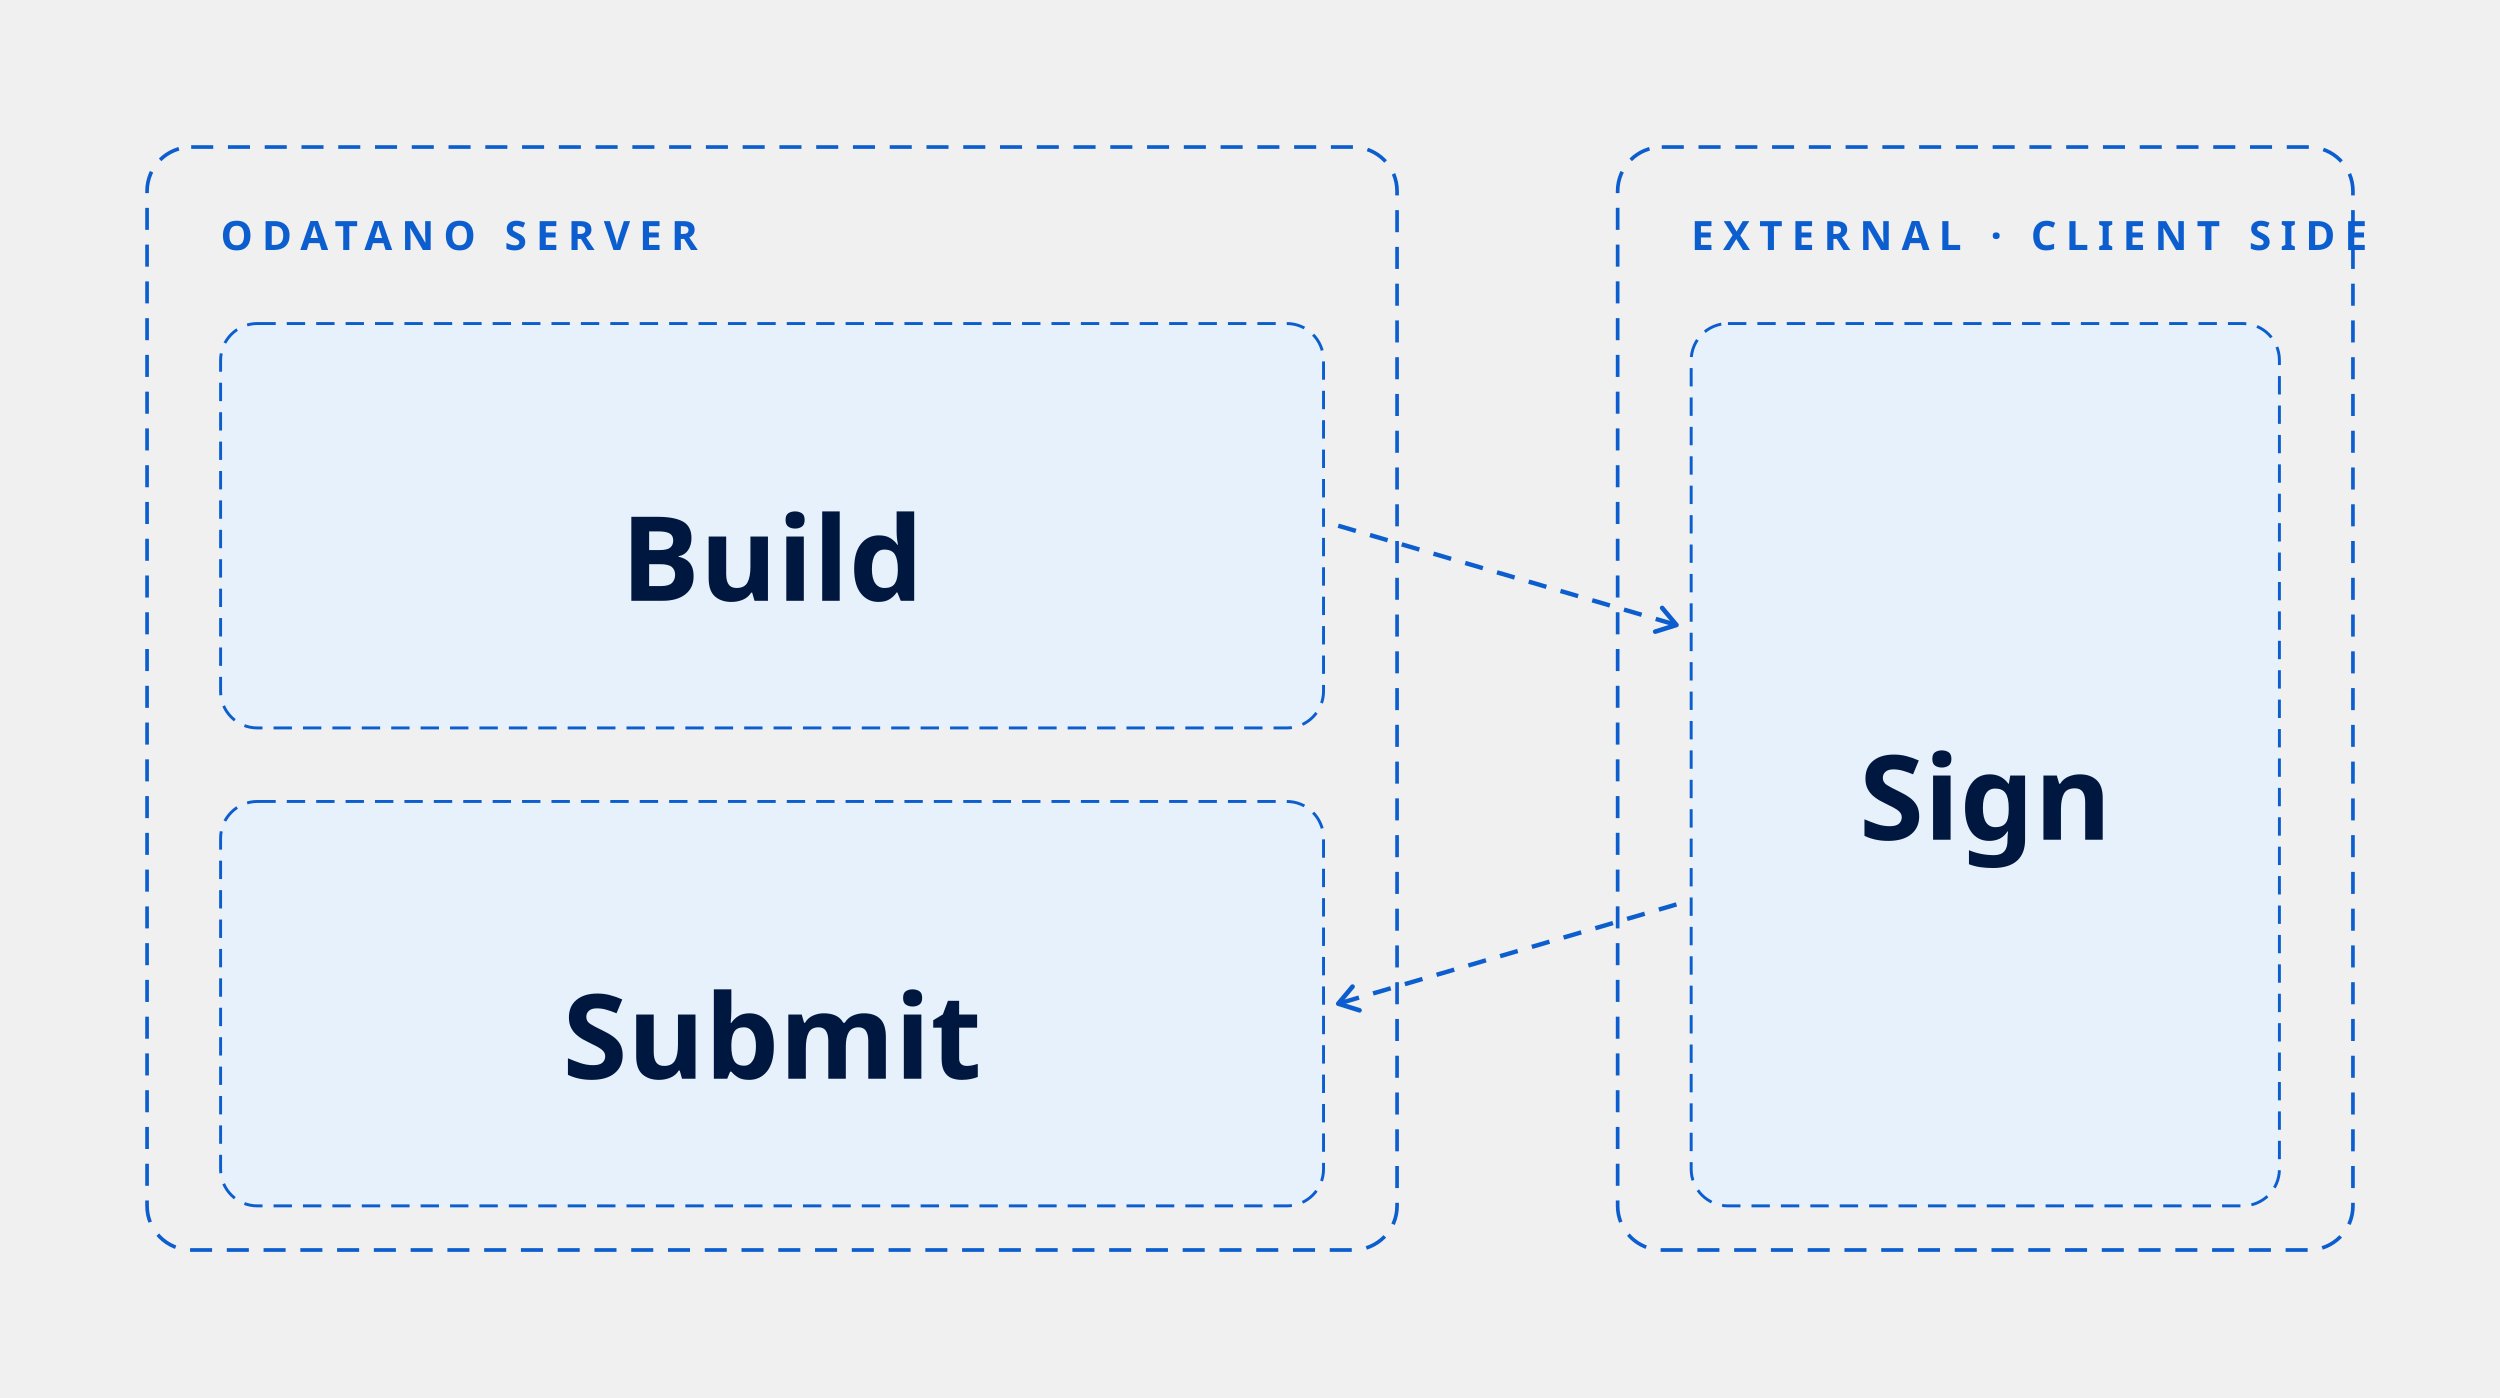
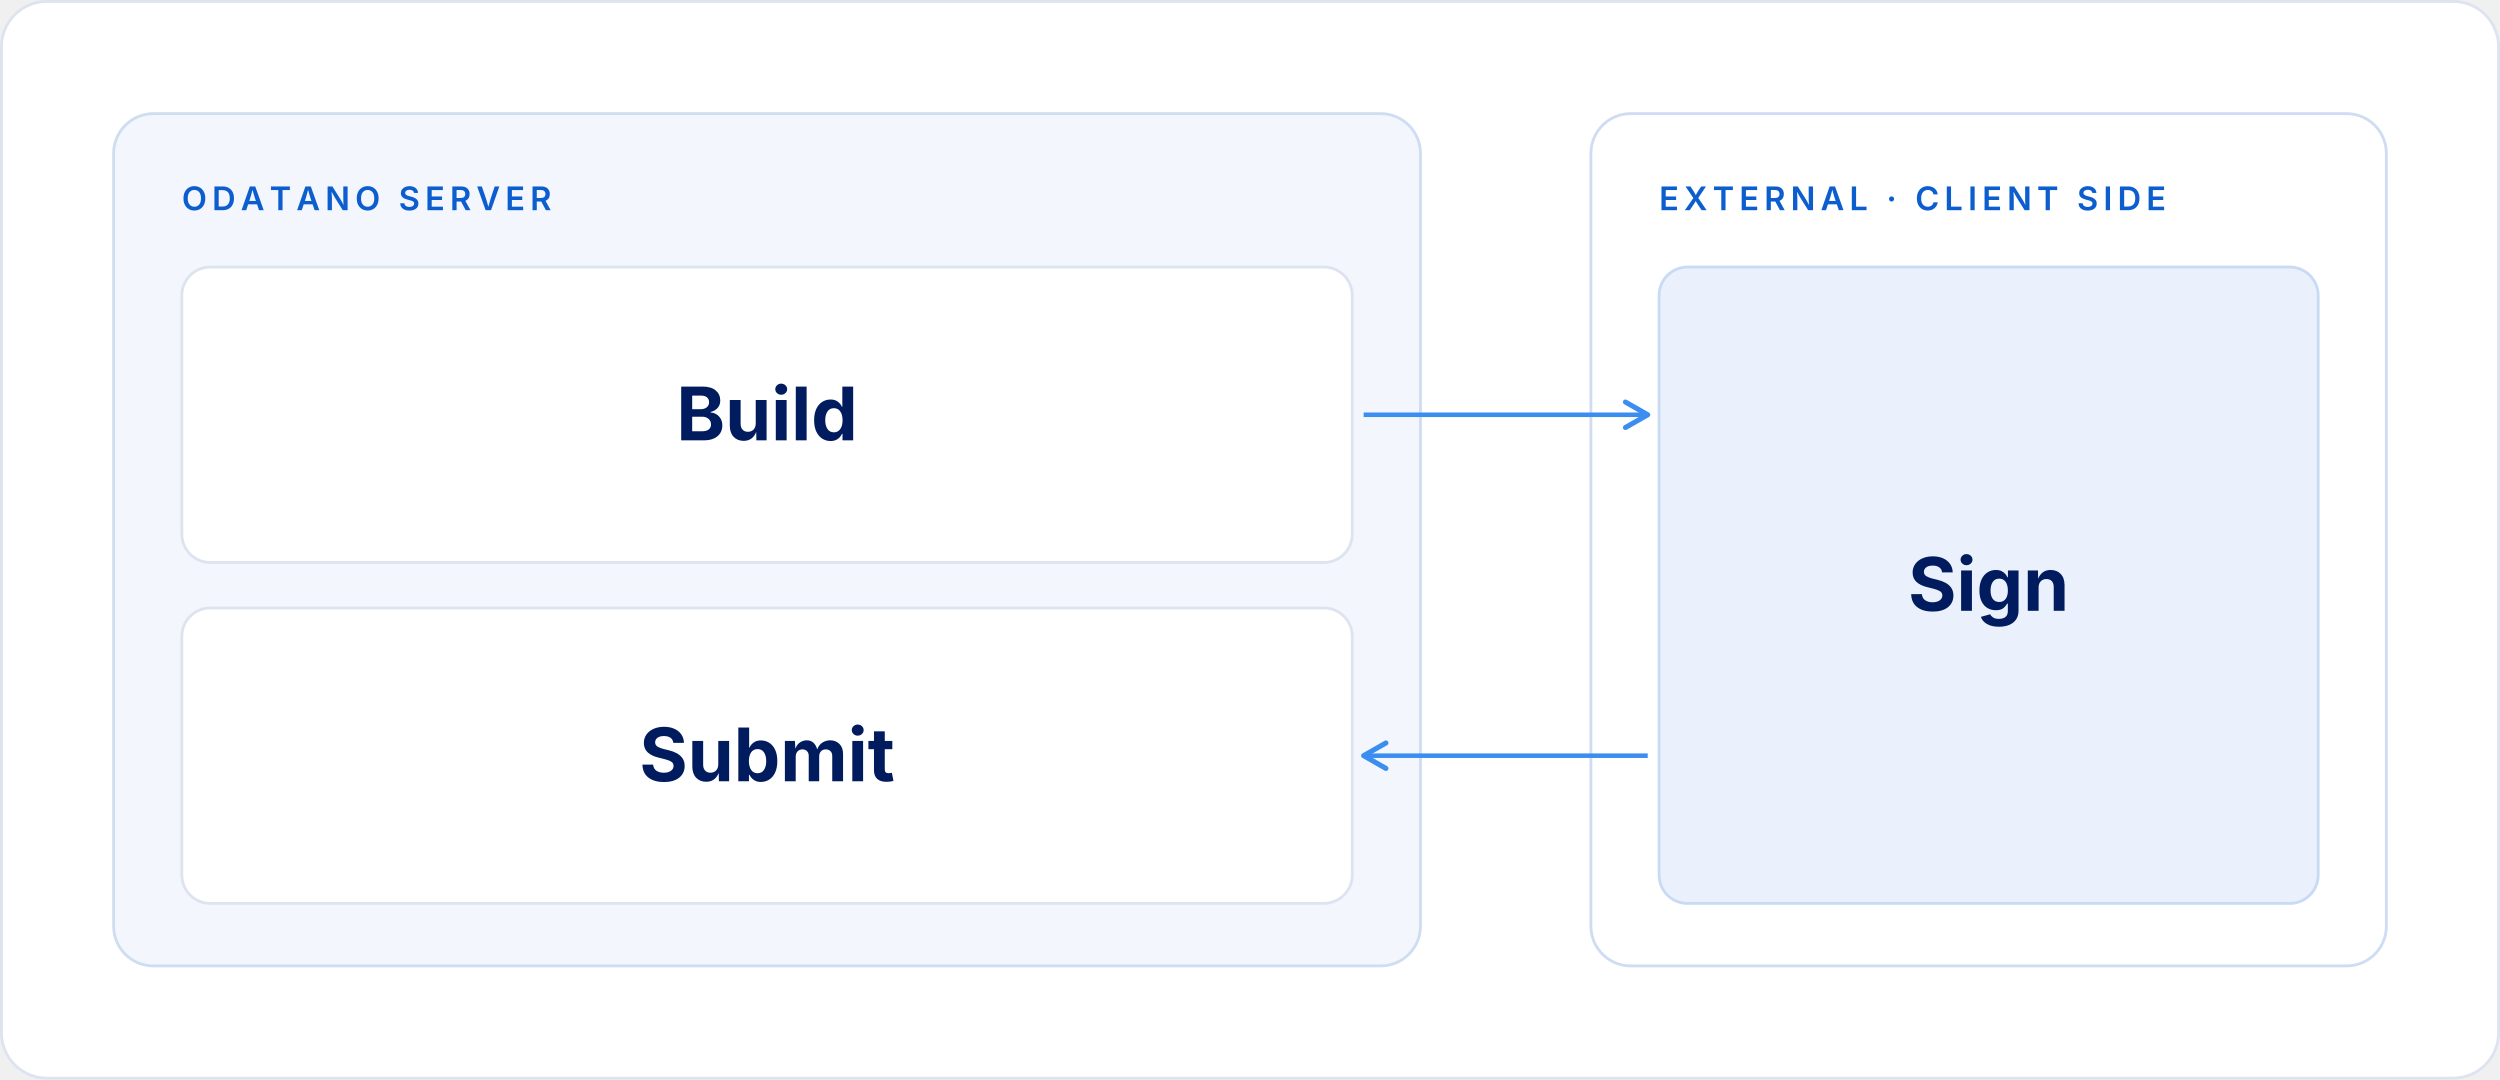
- <svg xmlns="http://www.w3.org/2000/svg" width="100%" viewBox="0 0 680 380" role="img" style="">
+ <svg xmlns="http://www.w3.org/2000/svg" viewBox="0 0 880 380" width="880" height="380" role="img" aria-label="ODATANO build, sign, submit flow">
  <defs>
-     <marker id="arrow" viewBox="0 0 10 10" refX="8" refY="5" markerWidth="7" markerHeight="7" orient="auto-start-reverse">
-       <path d="M2 1L8 5L2 9" fill="none" stroke="context-stroke" stroke-width="1.5" stroke-linecap="round" stroke-linejoin="round" />
+     <marker id="ah" viewBox="0 0 10 10" refX="8" refY="5" markerWidth="7" markerHeight="7" orient="auto-start-reverse">
+       <path d="M1,1 L8,5 L1,9" fill="none" stroke="#3B8EF0" stroke-width="1.6" stroke-linecap="round" stroke-linejoin="round" />
    </marker>
  </defs>
-   <rect x="40" y="40" width="340" height="300" rx="12" fill="none" stroke="#0C5ECF" stroke-width="1" stroke-dasharray="6 4" style="fill:none;stroke:rgb(12, 94, 207);color:rgb(255, 255, 255);stroke-width:1px;stroke-dasharray:6px, 4px;stroke-linecap:butt;stroke-linejoin:miter;opacity:1;font-family:&quot;Anthropic Sans&quot;, -apple-system, BlinkMacSystemFont, &quot;Segoe UI&quot;, sans-serif;font-size:16px;font-weight:400;text-anchor:start;dominant-baseline:auto" />
-   <text x="60" y="68" font-family="'Segoe UI', 'Helvetica Neue', sans-serif" font-size="11" letter-spacing="2.5" fill="#0C5ECF" font-weight="600" style="fill:rgb(12, 94, 207);stroke:none;color:rgb(255, 255, 255);stroke-width:1px;stroke-linecap:butt;stroke-linejoin:miter;opacity:1;font-family:&quot;Segoe UI&quot;, &quot;Helvetica Neue&quot;, sans-serif;font-size:11px;font-weight:600;text-anchor:start;dominant-baseline:auto">ODATANO SERVER</text>
-   <rect x="60" y="88" width="300" height="110" rx="10" fill="#E6F1FB" stroke="#0C5ECF" stroke-width="0.8" stroke-dasharray="5 3" style="fill:rgb(230, 241, 251);stroke:rgb(12, 94, 207);color:rgb(255, 255, 255);stroke-width:0.8px;stroke-dasharray:5px, 3px;stroke-linecap:butt;stroke-linejoin:miter;opacity:1;font-family:&quot;Anthropic Sans&quot;, -apple-system, BlinkMacSystemFont, &quot;Segoe UI&quot;, sans-serif;font-size:16px;font-weight:400;text-anchor:start;dominant-baseline:auto" />
-   <text x="210" y="151" text-anchor="middle" dominant-baseline="central" font-family="'Segoe UI', 'Helvetica Neue', sans-serif" font-size="32" fill="#001840" font-weight="600" style="fill:rgb(0, 24, 64);stroke:none;color:rgb(255, 255, 255);stroke-width:1px;stroke-linecap:butt;stroke-linejoin:miter;opacity:1;font-family:&quot;Segoe UI&quot;, &quot;Helvetica Neue&quot;, sans-serif;font-size:32px;font-weight:600;text-anchor:middle;dominant-baseline:central">Build</text>
-   <rect x="60" y="218" width="300" height="110" rx="10" fill="#E6F1FB" stroke="#0C5ECF" stroke-width="0.8" stroke-dasharray="5 3" style="fill:rgb(230, 241, 251);stroke:rgb(12, 94, 207);color:rgb(255, 255, 255);stroke-width:0.8px;stroke-dasharray:5px, 3px;stroke-linecap:butt;stroke-linejoin:miter;opacity:1;font-family:&quot;Anthropic Sans&quot;, -apple-system, BlinkMacSystemFont, &quot;Segoe UI&quot;, sans-serif;font-size:16px;font-weight:400;text-anchor:start;dominant-baseline:auto" />
-   <text x="210" y="281" text-anchor="middle" dominant-baseline="central" font-family="'Segoe UI', 'Helvetica Neue', sans-serif" font-size="32" fill="#001840" font-weight="600" style="fill:rgb(0, 24, 64);stroke:none;color:rgb(255, 255, 255);stroke-width:1px;stroke-linecap:butt;stroke-linejoin:miter;opacity:1;font-family:&quot;Segoe UI&quot;, &quot;Helvetica Neue&quot;, sans-serif;font-size:32px;font-weight:600;text-anchor:middle;dominant-baseline:central">Submit</text>
-   <rect x="440" y="40" width="200" height="300" rx="12" fill="none" stroke="#0C5ECF" stroke-width="1" stroke-dasharray="6 4" style="fill:none;stroke:rgb(12, 94, 207);color:rgb(255, 255, 255);stroke-width:1px;stroke-dasharray:6px, 4px;stroke-linecap:butt;stroke-linejoin:miter;opacity:1;font-family:&quot;Anthropic Sans&quot;, -apple-system, BlinkMacSystemFont, &quot;Segoe UI&quot;, sans-serif;font-size:16px;font-weight:400;text-anchor:start;dominant-baseline:auto" />
-   <text x="460" y="68" font-family="'Segoe UI', 'Helvetica Neue', sans-serif" font-size="11" letter-spacing="2.5" fill="#0C5ECF" font-weight="600" style="fill:rgb(12, 94, 207);stroke:none;color:rgb(255, 255, 255);stroke-width:1px;stroke-linecap:butt;stroke-linejoin:miter;opacity:1;font-family:&quot;Segoe UI&quot;, &quot;Helvetica Neue&quot;, sans-serif;font-size:11px;font-weight:600;text-anchor:start;dominant-baseline:auto">EXTERNAL · CLIENT SIDE</text>
-   <rect x="460" y="88" width="160" height="240" rx="10" fill="#E6F1FB" stroke="#0C5ECF" stroke-width="0.8" stroke-dasharray="5 3" style="fill:rgb(230, 241, 251);stroke:rgb(12, 94, 207);color:rgb(255, 255, 255);stroke-width:0.8px;stroke-dasharray:5px, 3px;stroke-linecap:butt;stroke-linejoin:miter;opacity:1;font-family:&quot;Anthropic Sans&quot;, -apple-system, BlinkMacSystemFont, &quot;Segoe UI&quot;, sans-serif;font-size:16px;font-weight:400;text-anchor:start;dominant-baseline:auto" />
-   <text x="540" y="216" text-anchor="middle" dominant-baseline="central" font-family="'Segoe UI', 'Helvetica Neue', sans-serif" font-size="32" fill="#001840" font-weight="600" style="fill:rgb(0, 24, 64);stroke:none;color:rgb(255, 255, 255);stroke-width:1px;stroke-linecap:butt;stroke-linejoin:miter;opacity:1;font-family:&quot;Segoe UI&quot;, &quot;Helvetica Neue&quot;, sans-serif;font-size:32px;font-weight:600;text-anchor:middle;dominant-baseline:central">Sign</text>
-   <line x1="364" y1="143" x2="456" y2="170" stroke="#0C5ECF" stroke-width="1.2" stroke-dasharray="5 4" marker-end="url(#arrow)" style="fill:rgb(0, 0, 0);stroke:rgb(12, 94, 207);color:rgb(255, 255, 255);stroke-width:1.2px;stroke-dasharray:5px, 4px;stroke-linecap:butt;stroke-linejoin:miter;opacity:1;font-family:&quot;Anthropic Sans&quot;, -apple-system, BlinkMacSystemFont, &quot;Segoe UI&quot;, sans-serif;font-size:16px;font-weight:400;text-anchor:start;dominant-baseline:auto" />
-   <line x1="456" y1="246" x2="364" y2="273" stroke="#0C5ECF" stroke-width="1.2" stroke-dasharray="5 4" marker-end="url(#arrow)" style="fill:rgb(0, 0, 0);stroke:rgb(12, 94, 207);color:rgb(255, 255, 255);stroke-width:1.2px;stroke-dasharray:5px, 4px;stroke-linecap:butt;stroke-linejoin:miter;opacity:1;font-family:&quot;Anthropic Sans&quot;, -apple-system, BlinkMacSystemFont, &quot;Segoe UI&quot;, sans-serif;font-size:16px;font-weight:400;text-anchor:start;dominant-baseline:auto" />
+   <rect x="0.5" y="0.5" width="879" height="379" rx="16" fill="#ffffff" stroke="#dde3ef" stroke-width="1" />
+   <rect x="40" y="40" width="460" height="300" rx="14" fill="#f3f7fd" stroke="#cfdcf2" stroke-width="1" />
+   <path fill="#0C5ECF" d="M68.42 74.11Q67.32 74.11 66.46 73.6Q65.59 73.09 65.08 72.13Q64.58 71.17 64.58 69.82Q64.58 68.47 65.08 67.51Q65.59 66.54 66.46 66.03Q67.32 65.52 68.42 65.52Q69.52 65.52 70.39 66.03Q71.25 66.54 71.76 67.51Q72.26 68.47 72.26 69.82Q72.26 71.18 71.76 72.13Q71.25 73.09 70.39 73.6Q69.52 74.11 68.42 74.11ZM68.42 72.77Q69.45 72.77 70.1 72.01Q70.75 71.25 70.75 69.82Q70.75 68.38 70.1 67.62Q69.45 66.86 68.42 66.86Q67.4 66.86 66.74 67.62Q66.08 68.38 66.08 69.82Q66.08 71.25 66.74 72.01Q67.4 72.77 68.42 72.77Z M78.31 74H75.48V65.63H78.37Q79.61 65.63 80.51 66.14Q81.4 66.64 81.88 67.57Q82.36 68.51 82.36 69.81Q82.36 71.11 81.88 72.05Q81.4 72.99 80.49 73.5Q79.59 74 78.31 74ZM76.98 72.7H78.24Q80.88 72.7 80.88 69.81Q80.88 66.93 78.28 66.93H76.98Z M85.02 74 87.94 65.63H89.85L92.83 74H91.19L90.48 71.93H87.35L86.66 74ZM87.75 70.72H90.07L89.7 69.65Q89.52 69.08 89.32 68.37Q89.12 67.67 88.88 66.8Q88.66 67.68 88.47 68.39Q88.28 69.1 88.1 69.65Z M95.38 66.9V65.63H102.04V66.9H99.46V74H97.96V66.9Z M104.58 74 107.5 65.63H109.41L112.39 74H110.75L110.03 71.93H106.91L106.22 74ZM107.31 70.72H109.63L109.26 69.65Q109.07 69.08 108.88 68.37Q108.68 67.67 108.44 66.8Q108.22 67.68 108.02 68.39Q107.83 69.1 107.66 69.65Z M115.31 74V65.63H117.01L119.9 70.24Q120.12 70.6 120.39 71.08Q120.65 71.56 120.93 72.19Q120.88 71.59 120.86 71Q120.84 70.41 120.84 70.02V65.63H122.36V74H120.66L118.05 69.85Q117.83 69.5 117.63 69.16Q117.44 68.82 117.23 68.41Q117.01 68.01 116.73 67.46Q116.77 68.24 116.8 68.87Q116.84 69.5 116.84 69.84V74Z M129.42 74.11Q128.32 74.11 127.46 73.6Q126.59 73.09 126.08 72.13Q125.58 71.17 125.58 69.82Q125.58 68.47 126.08 67.51Q126.59 66.54 127.46 66.03Q128.32 65.52 129.42 65.52Q130.52 65.52 131.39 66.03Q132.26 66.54 132.76 67.51Q133.26 68.47 133.26 69.82Q133.26 71.18 132.76 72.13Q132.26 73.09 131.39 73.6Q130.52 74.11 129.42 74.11ZM129.42 72.77Q130.45 72.77 131.1 72.01Q131.75 71.25 131.75 69.82Q131.75 68.38 131.1 67.62Q130.45 66.86 129.42 66.86Q128.4 66.86 127.74 67.62Q127.08 68.38 127.08 69.82Q127.08 71.25 127.74 72.01Q128.4 72.77 129.42 72.77Z M144.12 74.13Q142.66 74.13 141.79 73.46Q140.92 72.78 140.87 71.54H142.35Q142.4 72.2 142.9 72.53Q143.4 72.85 144.1 72.85Q144.85 72.85 145.31 72.51Q145.78 72.18 145.78 71.64Q145.78 71.15 145.37 70.9Q144.95 70.65 144.27 70.48L143.32 70.23Q142.27 69.96 141.69 69.42Q141.1 68.87 141.1 67.99Q141.1 67.24 141.5 66.69Q141.9 66.14 142.59 65.83Q143.28 65.52 144.15 65.52Q145.05 65.52 145.72 65.83Q146.39 66.14 146.77 66.68Q147.15 67.23 147.17 67.92H145.72Q145.66 67.39 145.24 67.09Q144.81 66.8 144.13 66.8Q143.42 66.8 143.02 67.11Q142.62 67.42 142.62 67.9Q142.62 68.25 142.83 68.47Q143.05 68.69 143.38 68.83Q143.71 68.96 144.04 69.05L144.82 69.25Q145.44 69.4 146 69.68Q146.57 69.97 146.93 70.45Q147.28 70.92 147.28 71.65Q147.28 72.39 146.91 72.95Q146.53 73.51 145.82 73.82Q145.11 74.13 144.12 74.13Z M150.46 74V65.63H155.89V66.9H151.96V69.15H155.6V70.4H151.96V72.74H155.92V74Z M159.22 74V65.63H162.35Q163.79 65.63 164.54 66.37Q165.3 67.12 165.3 68.31Q165.3 69.16 164.91 69.77Q164.53 70.38 163.79 70.68L165.61 74H163.93L162.28 70.93H160.72V74ZM160.72 69.69H162.13Q162.98 69.69 163.37 69.33Q163.76 68.97 163.76 68.31Q163.76 67.64 163.37 67.26Q162.98 66.89 162.12 66.89H160.72Z M170.94 74 167.96 65.63H169.61L171.09 69.98Q171.27 70.54 171.47 71.24Q171.67 71.94 171.9 72.8Q172.35 71.09 172.69 69.98L174.13 65.63H175.77L172.84 74Z M178.69 74V65.63H184.12V66.9H180.19V69.15H183.83V70.4H180.19V72.74H184.15V74Z M187.45 74V65.63H190.58Q192.02 65.63 192.78 66.37Q193.53 67.12 193.53 68.31Q193.53 69.16 193.15 69.77Q192.76 70.38 192.02 70.68L193.84 74H192.16L190.51 70.93H188.95V74ZM188.95 69.69H190.36Q191.21 69.69 191.6 69.33Q191.99 68.97 191.99 68.31Q191.99 67.64 191.6 67.26Q191.21 66.89 190.35 66.89H188.95Z" />
+   <rect x="64" y="94" width="412" height="104" rx="10" fill="#fff" stroke="#dde3ef" stroke-width="1" />
+   <path fill="#001B5E" d="M239.78 155V136.08H247.28Q250.39 136.08 251.96 137.46Q253.53 138.83 253.53 140.95Q253.53 142.62 252.56 143.65Q251.59 144.68 250.13 145.01V145.2Q251.19 145.25 252.14 145.81Q253.08 146.37 253.67 147.38Q254.26 148.39 254.26 149.78Q254.26 151.28 253.53 152.46Q252.79 153.64 251.34 154.32Q249.9 155 247.76 155ZM243.65 151.81H247Q248.72 151.81 249.5 151.15Q250.28 150.49 250.28 149.41Q250.28 148.23 249.42 147.46Q248.56 146.68 247.1 146.68H243.65ZM243.65 144.03H246.71Q247.95 144.03 248.78 143.37Q249.6 142.71 249.6 141.57Q249.6 140.54 248.88 139.89Q248.15 139.25 246.79 139.25H243.65Z M261.78 155.18Q259.57 155.18 258.23 153.76Q256.89 152.33 256.89 149.83V140.81H260.7V149.17Q260.7 150.49 261.39 151.24Q262.07 151.99 263.27 151.99Q264.48 151.99 265.25 151.21Q266.02 150.43 266.02 149.02V140.81H269.84V155H266.24L266.19 152.05Q265.59 153.57 264.49 154.37Q263.39 155.18 261.78 155.18Z M273.08 155V140.81H276.89V155ZM274.98 138.95Q274.12 138.95 273.51 138.38Q272.9 137.81 272.9 137Q272.9 136.19 273.51 135.61Q274.12 135.04 274.98 135.04Q275.85 135.04 276.46 135.61Q277.08 136.19 277.08 137Q277.08 137.81 276.46 138.38Q275.85 138.95 274.98 138.95Z M283.93 136.08V155H280.12V136.08Z M292.36 155.24Q290.73 155.24 289.42 154.4Q288.11 153.55 287.34 151.92Q286.57 150.29 286.57 147.93Q286.57 145.5 287.36 143.88Q288.15 142.25 289.46 141.44Q290.76 140.63 292.34 140.63Q293.54 140.63 294.34 141.04Q295.14 141.44 295.63 142.04Q296.12 142.63 296.37 143.19H296.5V136.08H300.31V155H296.56V152.73H296.37Q296.11 153.3 295.61 153.88Q295.12 154.45 294.32 154.85Q293.52 155.24 292.36 155.24ZM293.53 152.18Q294.98 152.18 295.78 151.01Q296.58 149.85 296.58 147.92Q296.58 145.99 295.78 144.83Q294.99 143.68 293.53 143.68Q292.03 143.68 291.26 144.86Q290.48 146.05 290.48 147.92Q290.48 149.79 291.26 150.99Q292.05 152.18 293.53 152.18Z" />
+   <rect x="64" y="214" width="412" height="104" rx="10" fill="#fff" stroke="#dde3ef" stroke-width="1" />
+   <path fill="#001B5E" d="M233.7 275.28Q230.28 275.28 228.25 273.71Q226.21 272.14 226.13 269.13H229.9Q230 270.57 231.05 271.29Q232.1 272 233.66 272Q235.21 272 236.15 271.34Q237.1 270.67 237.1 269.59Q237.1 268.61 236.24 268.09Q235.39 267.57 233.84 267.19L231.76 266.67Q229.36 266.09 228 264.84Q226.64 263.59 226.64 261.53Q226.64 259.82 227.56 258.53Q228.48 257.25 230.09 256.54Q231.69 255.83 233.75 255.83Q235.84 255.83 237.4 256.55Q238.97 257.26 239.84 258.54Q240.72 259.82 240.74 261.48H237Q236.9 260.34 236.03 259.71Q235.16 259.09 233.71 259.09Q232.23 259.09 231.42 259.71Q230.61 260.32 230.61 261.28Q230.61 262.33 231.52 262.85Q232.43 263.37 233.63 263.66L235.35 264.08Q236.94 264.45 238.22 265.14Q239.5 265.83 240.25 266.93Q241 268.03 241 269.62Q241 272.19 239.07 273.74Q237.15 275.28 233.7 275.28Z M248.59 275.18Q246.38 275.18 245.04 273.76Q243.7 272.33 243.7 269.83V260.81H247.51V269.17Q247.51 270.49 248.2 271.24Q248.88 271.99 250.07 271.99Q251.29 271.99 252.06 271.21Q252.83 270.43 252.83 269.02V260.81H256.65V275H253.05L252.99 272.05Q252.4 273.57 251.3 274.37Q250.2 275.18 248.59 275.18Z M267.84 275.24Q266.68 275.24 265.88 274.85Q265.08 274.45 264.58 273.88Q264.08 273.3 263.81 272.73H263.63V275H259.89V256.08H263.7V263.19H263.81Q264.06 262.63 264.55 262.04Q265.04 261.44 265.85 261.04Q266.65 260.63 267.86 260.63Q269.44 260.63 270.74 261.44Q272.05 262.25 272.83 263.88Q273.61 265.5 273.61 267.93Q273.61 270.29 272.85 271.92Q272.09 273.55 270.78 274.4Q269.47 275.24 267.84 275.24ZM266.67 272.18Q268.15 272.18 268.93 270.99Q269.71 269.79 269.71 267.92Q269.71 266.05 268.94 264.86Q268.17 263.68 266.67 263.68Q265.19 263.68 264.4 264.83Q263.61 265.99 263.61 267.92Q263.61 269.85 264.41 271.01Q265.21 272.18 266.67 272.18Z M276.28 275V260.81H279.81L279.96 263.56Q280.53 262.01 281.64 261.3Q282.74 260.59 284.01 260.59Q286.7 260.59 287.67 263.78Q288.26 262.14 289.51 261.37Q290.76 260.59 292.22 260.59Q294.18 260.59 295.47 261.85Q296.76 263.12 296.76 265.43V275H292.95V266.15Q292.95 264.96 292.29 264.37Q291.64 263.78 290.69 263.78Q289.61 263.78 288.98 264.46Q288.35 265.15 288.35 266.27V275H284.67V266.05Q284.67 265.01 284.05 264.39Q283.44 263.78 282.46 263.78Q281.46 263.78 280.77 264.46Q280.09 265.14 280.09 266.42V275Z M300.01 275V260.81H303.81V275ZM301.91 258.95Q301.05 258.95 300.44 258.38Q299.83 257.81 299.83 257Q299.83 256.19 300.44 255.61Q301.05 255.04 301.91 255.04Q302.77 255.04 303.39 255.61Q304 256.19 304 257Q304 257.81 303.39 258.38Q302.77 258.95 301.91 258.95Z M314.1 260.81V263.71H311.44V270.85Q311.44 272.17 312.74 272.17Q312.95 272.17 313.34 272.11Q313.73 272.05 313.94 272L314.49 274.86Q313.86 275.05 313.23 275.13Q312.6 275.2 312.03 275.2Q309.9 275.2 308.77 274.17Q307.64 273.13 307.64 271.18V263.71H305.68V260.81H307.64V257.43H311.44V260.81Z" />
+   <rect x="560" y="40" width="280" height="300" rx="14" fill="#ffffff" stroke="#cfdcf2" stroke-width="1" />
+   <path fill="#0C5ECF" d="M584.84 74V65.63H590.28V66.9H586.34V69.15H589.99V70.4H586.34V72.74H590.3V74Z M593.06 74 596.06 69.72 593.3 65.63H595.04L596.05 67.16Q596.37 67.64 596.55 67.99Q596.73 68.33 596.92 68.7Q597.1 68.34 597.29 67.99Q597.47 67.64 597.79 67.16L598.83 65.63H600.52L597.78 69.67L600.74 74H598.98L597.71 72.12Q597.41 71.68 597.25 71.39Q597.08 71.1 596.9 70.76Q596.72 71.09 596.55 71.38Q596.38 71.68 596.08 72.12L594.78 74Z M603.31 66.9V65.63H609.97V66.9H607.39V74H605.89V66.9Z M613.07 74V65.63H618.51V66.9H614.57V69.15H618.22V70.4H614.57V72.74H618.53V74Z M621.84 74V65.63H624.96Q626.41 65.63 627.16 66.37Q627.91 67.12 627.91 68.31Q627.91 69.16 627.53 69.77Q627.15 70.38 626.41 70.68L628.22 74H626.54L624.9 70.93H623.34V74ZM623.34 69.69H624.75Q625.59 69.69 625.99 69.33Q626.38 68.97 626.38 68.31Q626.38 67.64 625.99 67.26Q625.59 66.89 624.73 66.89H623.34Z M631.14 74V65.63H632.83L635.73 70.24Q635.95 70.6 636.21 71.08Q636.48 71.56 636.75 72.19Q636.71 71.59 636.69 71Q636.66 70.41 636.66 70.02V65.63H638.19V74H636.48L633.87 69.85Q633.65 69.5 633.46 69.16Q633.27 68.82 633.05 68.41Q632.84 68.01 632.56 67.46Q632.6 68.24 632.63 68.87Q632.67 69.5 632.67 69.84V74Z M641.11 74 644.03 65.63H645.93L648.92 74H647.27L646.56 71.93H643.43L642.75 74ZM643.83 70.72H646.15L645.79 69.65Q645.6 69.08 645.4 68.37Q645.2 67.67 644.97 66.8Q644.74 67.68 644.55 68.39Q644.36 69.1 644.19 69.65Z M651.84 74V65.63H653.34V72.74H657.03V74Z M665.83 70.93Q665.45 70.93 665.19 70.67Q664.93 70.41 664.93 70.03Q664.93 69.65 665.19 69.4Q665.45 69.14 665.83 69.14Q666.21 69.14 666.47 69.4Q666.73 69.65 666.73 70.03Q666.73 70.41 666.47 70.67Q666.21 70.93 665.83 70.93Z M678.57 74.11Q677.47 74.11 676.6 73.6Q675.74 73.09 675.24 72.13Q674.74 71.17 674.74 69.82Q674.74 68.47 675.24 67.51Q675.74 66.54 676.61 66.03Q677.47 65.52 678.57 65.52Q679.48 65.52 680.23 65.86Q680.98 66.21 681.47 66.85Q681.96 67.5 682.09 68.42H680.58Q680.44 67.68 679.89 67.27Q679.34 66.86 678.59 66.86Q677.56 66.86 676.9 67.63Q676.24 68.4 676.24 69.82Q676.24 71.27 676.9 72.02Q677.57 72.77 678.58 72.77Q679.34 72.77 679.89 72.36Q680.44 71.96 680.58 71.21H682.1Q681.98 72.02 681.52 72.67Q681.06 73.33 680.31 73.72Q679.56 74.11 678.57 74.11Z M685.27 74V65.63H686.77V72.74H690.47V74Z M695.08 65.63V74H693.58V65.63Z M698.56 74V65.63H704V66.9H700.06V69.15H703.7V70.4H700.06V72.74H704.02V74Z M707.32 74V65.63H709.02L711.91 70.24Q712.14 70.6 712.4 71.08Q712.66 71.56 712.94 72.19Q712.89 71.59 712.87 71Q712.85 70.41 712.85 70.02V65.63H714.37V74H712.67L710.06 69.85Q709.84 69.5 709.65 69.16Q709.45 68.82 709.24 68.41Q709.03 68.01 708.74 67.46Q708.78 68.24 708.82 68.87Q708.85 69.5 708.85 69.84V74Z M717.48 66.9V65.63H724.14V66.9H721.56V74H720.06V66.9Z M734.88 74.13Q733.42 74.13 732.55 73.46Q731.69 72.78 731.64 71.54H733.11Q733.16 72.2 733.66 72.53Q734.16 72.85 734.87 72.85Q735.61 72.85 736.08 72.51Q736.55 72.18 736.55 71.64Q736.55 71.15 736.13 70.9Q735.72 70.65 735.04 70.48L734.09 70.23Q733.04 69.96 732.45 69.42Q731.87 68.87 731.87 67.99Q731.87 67.24 732.26 66.69Q732.66 66.14 733.35 65.83Q734.04 65.52 734.92 65.52Q735.81 65.52 736.48 65.83Q737.16 66.14 737.54 66.68Q737.92 67.23 737.94 67.92H736.48Q736.43 67.39 736 67.09Q735.58 66.8 734.9 66.8Q734.19 66.8 733.79 67.11Q733.38 67.42 733.38 67.9Q733.38 68.25 733.6 68.47Q733.81 68.69 734.14 68.83Q734.47 68.96 734.81 69.05L735.59 69.25Q736.21 69.4 736.77 69.68Q737.34 69.97 737.69 70.45Q738.05 70.92 738.05 71.65Q738.05 72.39 737.67 72.95Q737.3 73.51 736.59 73.82Q735.88 74.13 734.88 74.13Z M742.72 65.63V74H741.22V65.63Z M749.04 74H746.21V65.63H749.09Q750.34 65.63 751.24 66.14Q752.13 66.64 752.61 67.57Q753.09 68.51 753.09 69.81Q753.09 71.11 752.61 72.05Q752.13 72.99 751.22 73.5Q750.31 74 749.04 74ZM747.71 72.7H748.97Q751.61 72.7 751.61 69.81Q751.61 66.93 749 66.93H747.71Z M756.31 74V65.63H761.75V66.9H757.81V69.15H761.46V70.4H757.81V72.74H761.77V74Z" />
+   <rect x="584" y="94" width="232" height="224" rx="10" fill="#eaf1fc" stroke="#c9daf5" stroke-width="1" />
+   <path fill="#001B5E" d="M680.3 215.28Q676.89 215.28 674.85 213.71Q672.81 212.14 672.74 209.13H676.51Q676.61 210.57 677.66 211.29Q678.7 212 680.27 212Q681.81 212 682.76 211.34Q683.71 210.67 683.71 209.59Q683.71 208.61 682.85 208.09Q681.99 207.57 680.44 207.19L678.36 206.67Q675.96 206.09 674.6 204.84Q673.24 203.59 673.24 201.53Q673.24 199.82 674.17 198.53Q675.09 197.25 676.69 196.54Q678.3 195.83 680.35 195.83Q682.45 195.83 684.01 196.55Q685.57 197.26 686.45 198.54Q687.32 199.82 687.35 201.48H683.6Q683.5 200.34 682.63 199.71Q681.76 199.09 680.32 199.09Q678.83 199.09 678.02 199.71Q677.22 200.32 677.22 201.28Q677.22 202.33 678.13 202.85Q679.03 203.37 680.24 203.66L681.95 204.08Q683.54 204.45 684.82 205.14Q686.1 205.83 686.85 206.93Q687.6 208.03 687.6 209.62Q687.6 212.19 685.68 213.74Q683.76 215.28 680.3 215.28Z M690.31 215V200.81H694.12V215ZM692.21 198.95Q691.35 198.95 690.74 198.38Q690.13 197.81 690.13 197Q690.13 196.19 690.74 195.61Q691.35 195.04 692.21 195.04Q693.07 195.04 693.69 195.61Q694.31 196.19 694.31 197Q694.31 197.81 693.69 198.38Q693.07 198.95 692.21 198.95Z M703.66 220.61Q701 220.61 699.37 219.63Q697.75 218.66 697.28 217.13L700.55 216.22Q700.82 216.82 701.54 217.33Q702.25 217.84 703.64 217.84Q705.08 217.84 705.92 217.18Q706.76 216.51 706.76 215.1V212.49H706.47Q706.07 213.35 705.17 214.07Q704.26 214.8 702.53 214.8Q700.93 214.8 699.63 214.05Q698.32 213.3 697.54 211.76Q696.76 210.23 696.76 207.88Q696.76 205.48 697.55 203.87Q698.34 202.25 699.66 201.44Q700.97 200.63 702.55 200.63Q703.74 200.63 704.55 201.04Q705.36 201.44 705.87 202.04Q706.37 202.63 706.62 203.19H706.79V200.81H710.53V214.89Q710.53 216.8 709.65 218.08Q708.77 219.35 707.21 219.98Q705.66 220.61 703.66 220.61ZM703.73 211.9Q705.19 211.9 705.98 210.83Q706.77 209.76 706.77 207.85Q706.77 205.96 705.99 204.82Q705.2 203.68 703.73 203.68Q702.23 203.68 701.45 204.85Q700.67 206.02 700.67 207.85Q700.67 209.72 701.45 210.81Q702.24 211.9 703.73 211.9Z M717.59 206.79V215H713.78V200.81H717.37L717.42 203.74Q718.02 202.25 719.11 201.44Q720.2 200.63 721.84 200.63Q724.05 200.63 725.38 202.05Q726.72 203.47 726.72 205.97V215H722.91V206.63Q722.91 205.31 722.23 204.56Q721.55 203.82 720.34 203.82Q719.13 203.82 718.36 204.6Q717.59 205.38 717.59 206.79Z" />
+   <path d="M480,146 L580,146" fill="none" stroke="#3B8EF0" stroke-width="1.6" marker-end="url(#ah)" />
+   <path d="M580,266 L480,266" fill="none" stroke="#3B8EF0" stroke-width="1.6" marker-end="url(#ah)" />
</svg>
